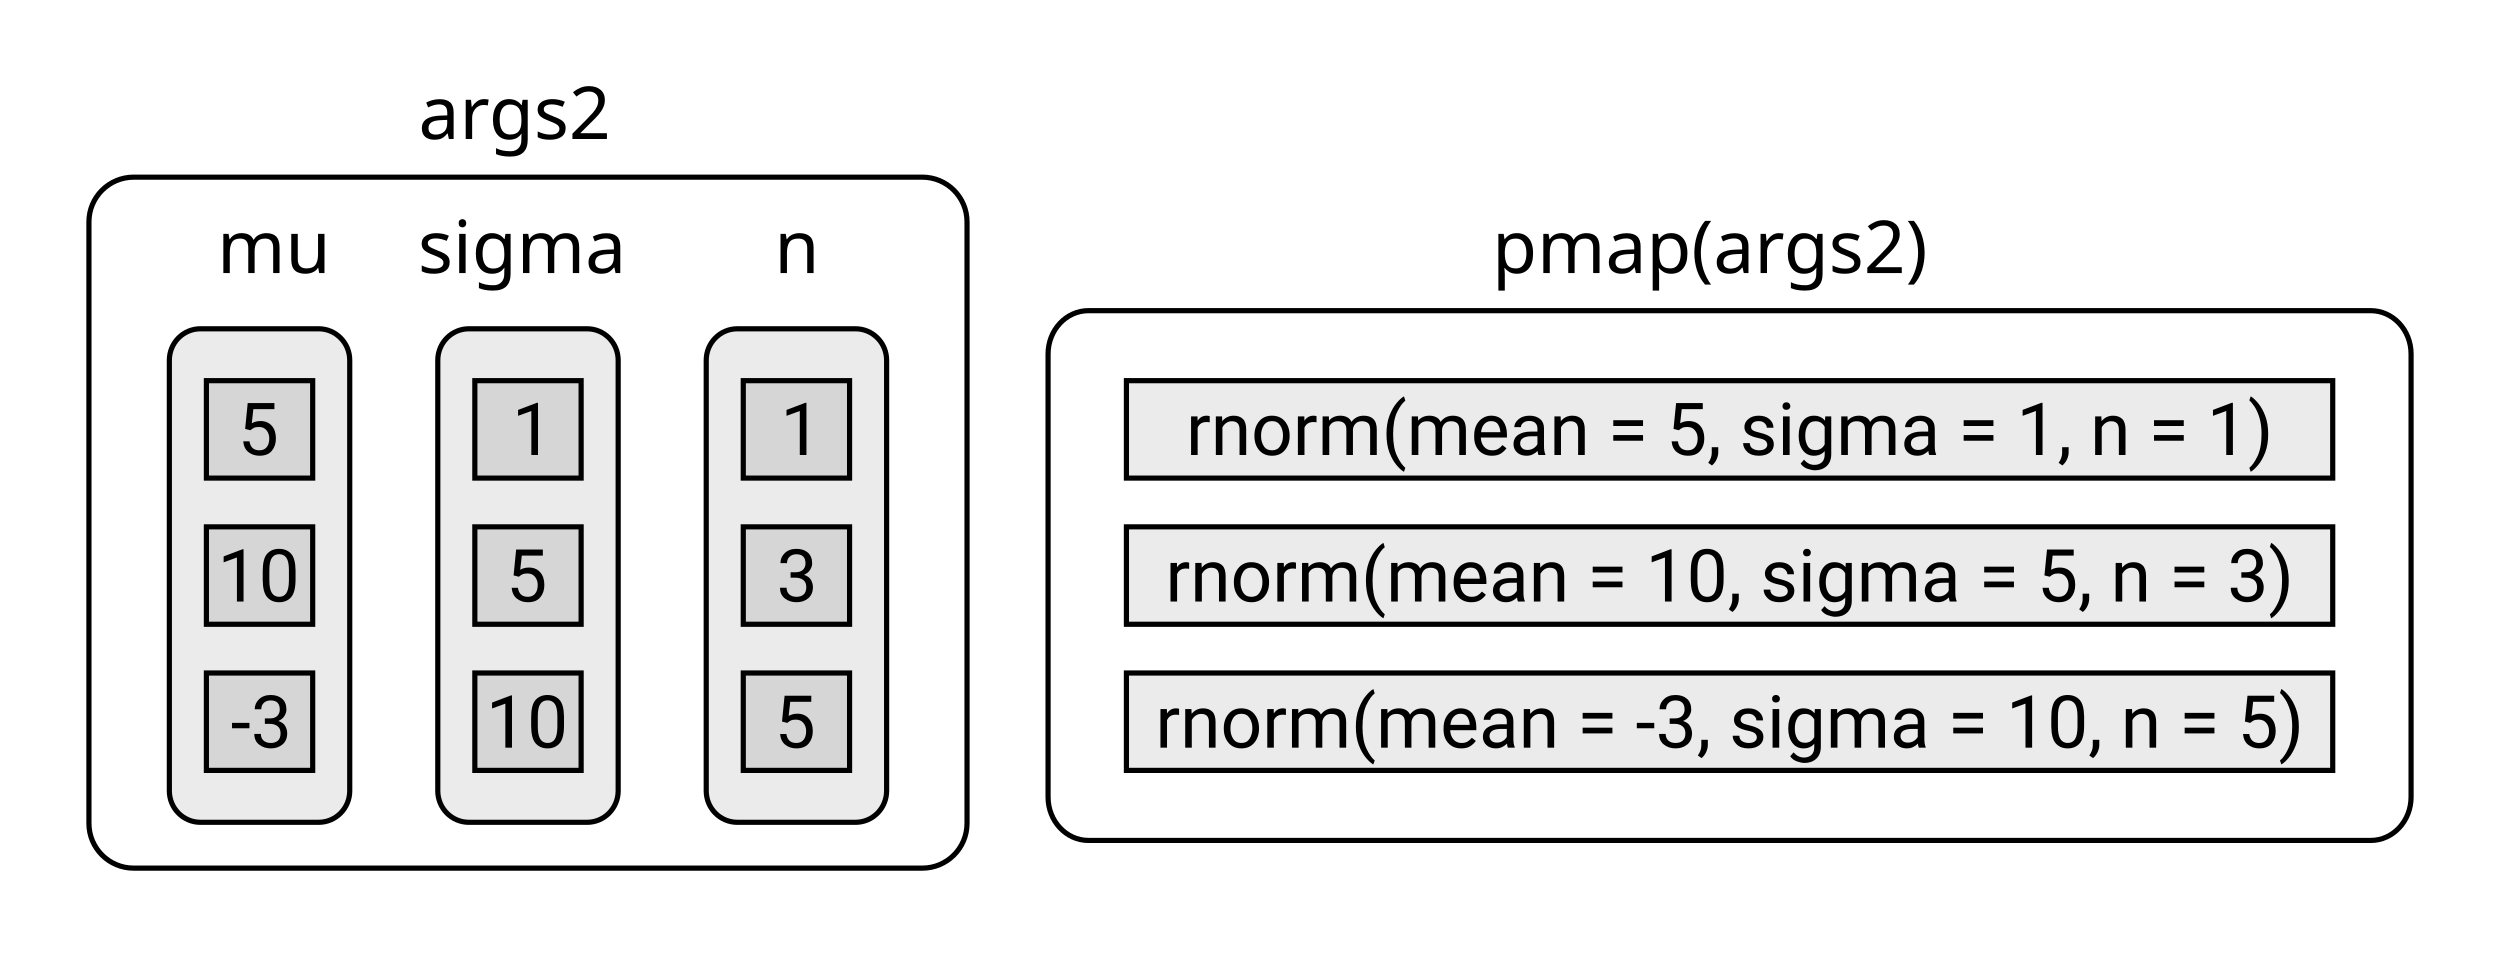
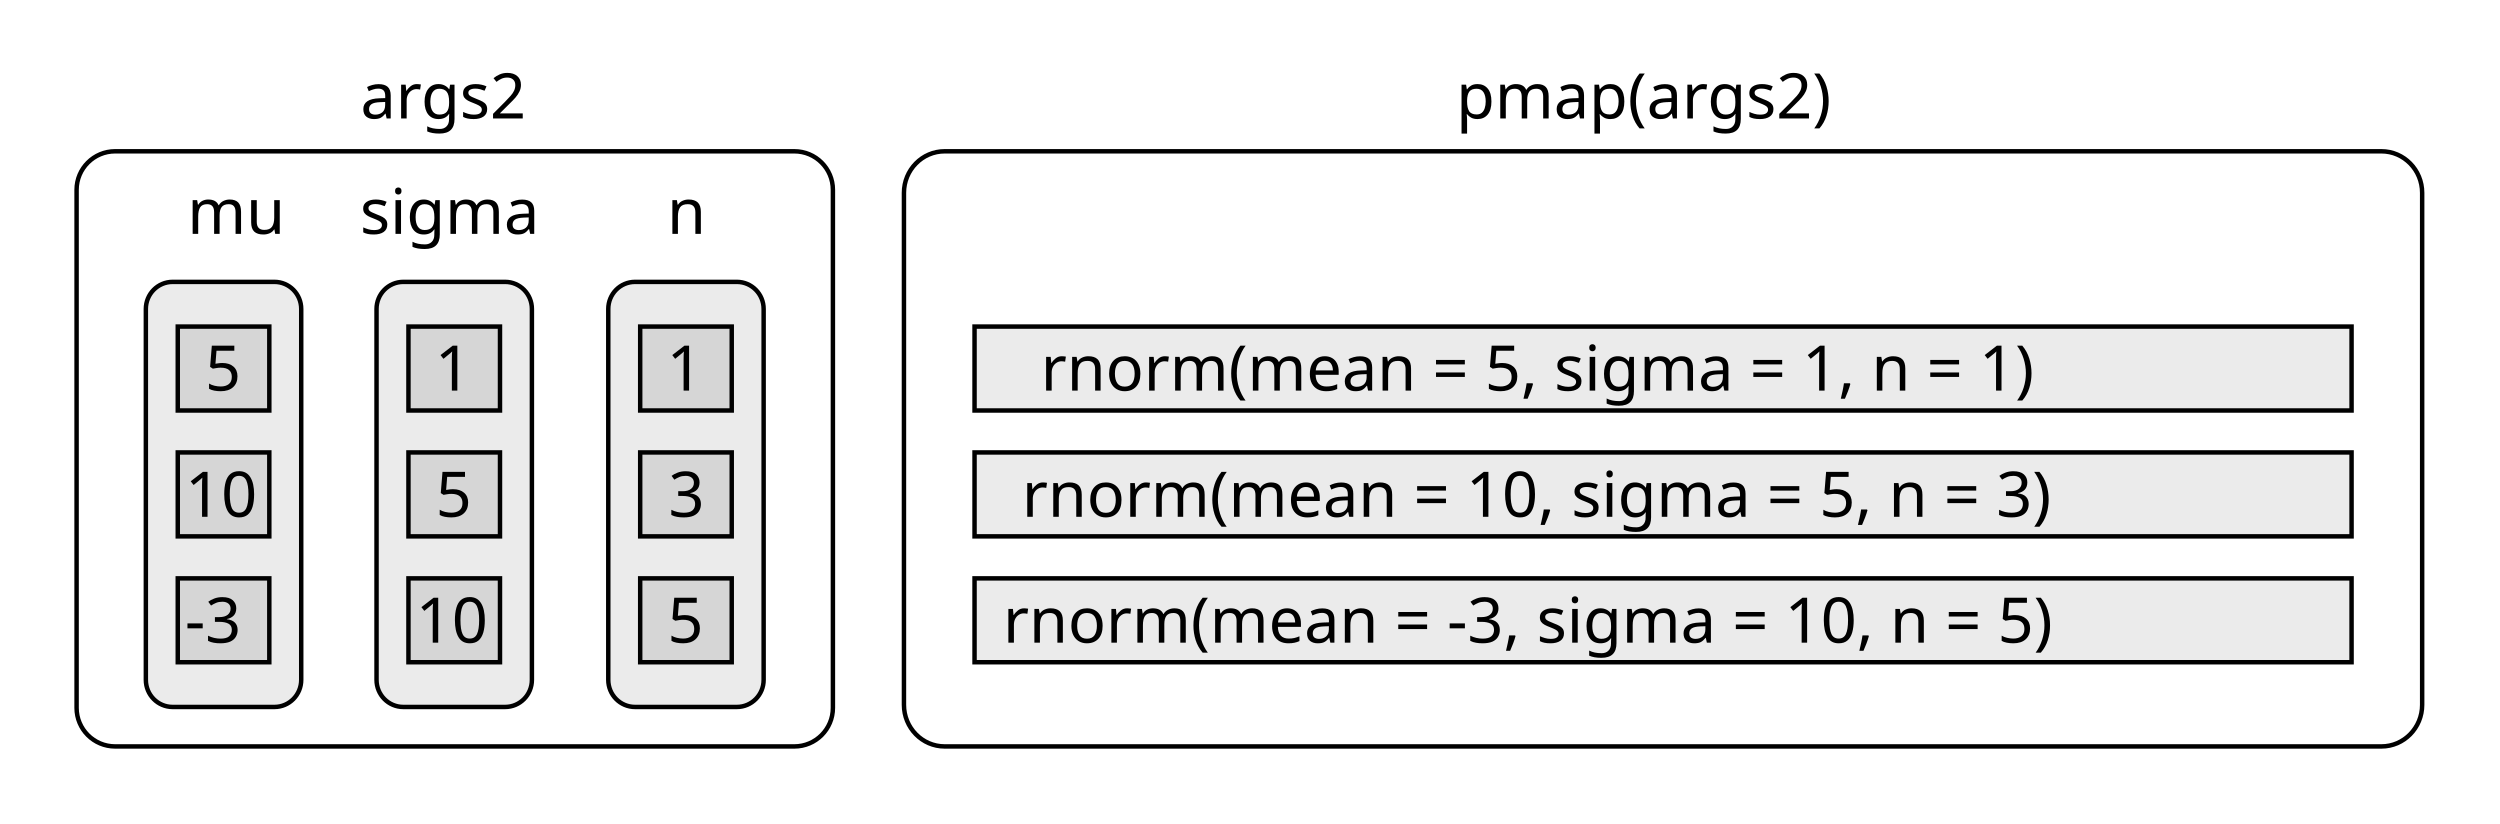
- <svg xmlns="http://www.w3.org/2000/svg" version="1.1" id="svg2" width="144.783mm" height="55.427mm" viewBox="0 0 547.211 209.489">
+ <svg xmlns="http://www.w3.org/2000/svg" version="1.1" id="svg2" width="168.098mm" height="55.34mm" viewBox="0 0 635.331 209.158">
  <defs id="defs6" />
-   <rect style="fill:#ebebeb;fill-opacity:1;stroke:#000000;stroke-width:1.134;stroke-miterlimit:4;stroke-dasharray:none;paint-order:markers fill stroke" id="rect889" width="108.025" height="39.484" x="71.966" y="-76.55" rx="6.883" ry="6.796" transform="rotate(90)" />
-   <text id="text887-0" y="59.768" x="47.527" style="font-style:normal;font-weight:normal;font-size:40px;line-height:1.25;font-family:sans-serif;letter-spacing:0px;word-spacing:0px;fill:#000000;fill-opacity:1;stroke:none;stroke-width:1.134;stroke-miterlimit:4;stroke-dasharray:none;paint-order:markers fill stroke" xml:space="preserve">
-     <tspan style="font-style:normal;font-variant:normal;font-weight:normal;font-stretch:normal;font-size:16px;font-family:'Roboto Mono';-inkscape-font-specification:'Roboto Mono';stroke-width:1.134;stroke-miterlimit:4;stroke-dasharray:none;paint-order:markers fill stroke" y="59.768" x="47.527" id="tspan885-2">mu</tspan>
+   <rect style="fill:#ebebeb;fill-opacity:1;stroke:#000000;stroke-width:1.134;stroke-miterlimit:4;stroke-dasharray:none;paint-order:markers fill stroke" id="rect889" width="108.025" height="39.484" x="71.635" y="-76.55" rx="6.883" ry="6.796" transform="rotate(90)" />
+   <text id="text887-0" y="59.437" x="47.603" style="font-style:normal;font-weight:normal;font-size:40px;line-height:1.25;font-family:Mono-serif;letter-spacing:0px;word-spacing:0px;fill:#000000;fill-opacity:1;stroke:none;stroke-width:1.134;stroke-miterlimit:4;stroke-dasharray:none;paint-order:markers fill stroke" xml:space="preserve">
+     <tspan style="font-style:normal;font-variant:normal;font-weight:normal;font-stretch:normal;font-size:16px;font-family:'Fira Mono';-inkscape-font-specification:'Fira Mono';stroke-width:1.134;stroke-miterlimit:4;stroke-dasharray:none;paint-order:markers fill stroke" y="59.437" x="47.603" id="tspan885-2">mu</tspan>
  </text>
-   <rect ry="0" rx="0" y="-68.441" x="83.324" height="23.266" width="21.327" id="rect859" style="fill:#d6d6d6;fill-opacity:1;stroke:#000000;stroke-width:1.134;stroke-miterlimit:4;stroke-dasharray:none;paint-order:markers fill stroke" transform="rotate(90)" />
-   <text id="text863" y="99.597" x="52.031" style="font-style:normal;font-weight:normal;font-size:40px;line-height:1.25;font-family:sans-serif;letter-spacing:0px;word-spacing:0px;fill:#000000;fill-opacity:1;stroke:none;stroke-width:1.134;stroke-miterlimit:4;stroke-dasharray:none;paint-order:markers fill stroke" xml:space="preserve">
-     <tspan style="font-style:normal;font-variant:normal;font-weight:normal;font-stretch:normal;font-size:16px;font-family:Roboto;-inkscape-font-specification:Roboto;stroke-width:1.134;stroke-miterlimit:4;stroke-dasharray:none;paint-order:markers fill stroke" y="99.597" x="52.031" id="tspan861">5</tspan>
+   <rect ry="0" rx="0" y="-68.441" x="82.993" height="23.266" width="21.327" id="rect859" style="fill:#d6d6d6;fill-opacity:1;stroke:#000000;stroke-width:1.134;stroke-miterlimit:4;stroke-dasharray:none;paint-order:markers fill stroke" transform="rotate(90)" />
+   <text id="text863" y="99.266" x="52.112" style="font-style:normal;font-weight:normal;font-size:40px;line-height:1.25;font-family:Mono-serif;letter-spacing:0px;word-spacing:0px;fill:#000000;fill-opacity:1;stroke:none;stroke-width:1.134;stroke-miterlimit:4;stroke-dasharray:none;paint-order:markers fill stroke" xml:space="preserve">
+     <tspan style="font-style:normal;font-variant:normal;font-weight:normal;font-stretch:normal;font-size:16px;font-family:'Fira Mono';-inkscape-font-specification:'Fira Mono';stroke-width:1.134;stroke-miterlimit:4;stroke-dasharray:none;paint-order:markers fill stroke" y="99.266" x="52.112" id="tspan861">5</tspan>
  </text>
-   <rect ry="0" rx="0" y="-68.441" x="115.315" height="23.266" width="21.327" id="rect871" style="fill:#d6d6d6;fill-opacity:1;stroke:#000000;stroke-width:1.134;stroke-miterlimit:4;stroke-dasharray:none;paint-order:markers fill stroke" transform="rotate(90)" />
-   <text id="text875" y="131.666" x="47.605" style="font-style:normal;font-weight:normal;font-size:40px;line-height:1.25;font-family:sans-serif;letter-spacing:0px;word-spacing:0px;fill:#000000;fill-opacity:1;stroke:none;stroke-width:1.134;stroke-miterlimit:4;stroke-dasharray:none;paint-order:markers fill stroke" xml:space="preserve">
-     <tspan style="font-style:normal;font-variant:normal;font-weight:normal;font-stretch:normal;font-size:16px;font-family:Roboto;-inkscape-font-specification:Roboto;stroke-width:1.134;stroke-miterlimit:4;stroke-dasharray:none;paint-order:markers fill stroke" y="131.666" x="47.605" id="tspan873">10</tspan>
+   <rect ry="0" rx="0" y="-68.441" x="114.984" height="23.266" width="21.327" id="rect871" style="fill:#d6d6d6;fill-opacity:1;stroke:#000000;stroke-width:1.134;stroke-miterlimit:4;stroke-dasharray:none;paint-order:markers fill stroke" transform="rotate(90)" />
+   <text id="text875" y="131.335" x="47.051" style="font-style:normal;font-weight:normal;font-size:40px;line-height:1.25;font-family:Mono-serif;letter-spacing:0px;word-spacing:0px;fill:#000000;fill-opacity:1;stroke:none;stroke-width:1.134;stroke-miterlimit:4;stroke-dasharray:none;paint-order:markers fill stroke" xml:space="preserve">
+     <tspan style="font-style:normal;font-variant:normal;font-weight:normal;font-stretch:normal;font-size:16px;font-family:'Fira Mono';-inkscape-font-specification:'Fira Mono';stroke-width:1.134;stroke-miterlimit:4;stroke-dasharray:none;paint-order:markers fill stroke" y="131.335" x="47.051" id="tspan873">10</tspan>
  </text>
-   <rect style="fill:#d6d6d6;fill-opacity:1;stroke:#000000;stroke-width:1.134;stroke-miterlimit:4;stroke-dasharray:none;paint-order:markers fill stroke" id="rect877" width="21.327" height="23.266" x="147.306" y="-68.441" rx="0" ry="0" transform="rotate(90)" />
-   <text xml:space="preserve" style="font-style:normal;font-weight:normal;font-size:40px;line-height:1.25;font-family:sans-serif;letter-spacing:0px;word-spacing:0px;fill:#000000;fill-opacity:1;stroke:none;stroke-width:1.134;stroke-miterlimit:4;stroke-dasharray:none;paint-order:markers fill stroke" x="50.488" y="163.657" id="text881">
-     <tspan id="tspan879" x="50.488" y="163.657" style="font-style:normal;font-variant:normal;font-weight:normal;font-stretch:normal;font-size:16px;font-family:Roboto;-inkscape-font-specification:Roboto;stroke-width:1.134;stroke-miterlimit:4;stroke-dasharray:none;paint-order:markers fill stroke">-3</tspan>
+   <rect style="fill:#d6d6d6;fill-opacity:1;stroke:#000000;stroke-width:1.134;stroke-miterlimit:4;stroke-dasharray:none;paint-order:markers fill stroke" id="rect877" width="21.327" height="23.266" x="146.975" y="-68.441" rx="0" ry="0" transform="rotate(90)" />
+   <text xml:space="preserve" style="font-style:normal;font-weight:normal;font-size:40px;line-height:1.25;font-family:Mono-serif;letter-spacing:0px;word-spacing:0px;fill:#000000;fill-opacity:1;stroke:none;stroke-width:1.134;stroke-miterlimit:4;stroke-dasharray:none;paint-order:markers fill stroke" x="46.995" y="163.326" id="text881">
+     <tspan id="tspan879" x="46.995" y="163.326" style="font-style:normal;font-variant:normal;font-weight:normal;font-stretch:normal;font-size:16px;font-family:'Fira Mono';-inkscape-font-specification:'Fira Mono';stroke-width:1.134;stroke-miterlimit:4;stroke-dasharray:none;paint-order:markers fill stroke">-3</tspan>
  </text>
-   <rect transform="rotate(90)" ry="6.796" rx="6.883" y="-135.308" x="71.966" height="39.484" width="108.025" id="rect2437" style="fill:#ebebeb;fill-opacity:1;stroke:#000000;stroke-width:1.134;stroke-miterlimit:4;stroke-dasharray:none;paint-order:markers fill stroke" />
-   <text xml:space="preserve" style="font-style:normal;font-weight:normal;font-size:40px;line-height:1.25;font-family:sans-serif;letter-spacing:0px;word-spacing:0px;fill:#000000;fill-opacity:1;stroke:none;stroke-width:1.134;stroke-miterlimit:4;stroke-dasharray:none;paint-order:markers fill stroke" x="91.484" y="59.768" id="text2409">
-     <tspan id="tspan2407" x="91.484" y="59.768" style="font-style:normal;font-variant:normal;font-weight:normal;font-stretch:normal;font-size:16px;font-family:'Roboto Mono';-inkscape-font-specification:'Roboto Mono';stroke-width:1.134;stroke-miterlimit:4;stroke-dasharray:none;paint-order:markers fill stroke">sigma</tspan>
+   <rect transform="rotate(90)" ry="6.796" rx="6.883" y="-135.173" x="71.635" height="39.484" width="108.025" id="rect2437" style="fill:#ebebeb;fill-opacity:1;stroke:#000000;stroke-width:1.134;stroke-miterlimit:4;stroke-dasharray:none;paint-order:markers fill stroke" />
+   <text xml:space="preserve" style="font-style:normal;font-weight:normal;font-size:40px;line-height:1.25;font-family:Mono-serif;letter-spacing:0px;word-spacing:0px;fill:#000000;fill-opacity:1;stroke:none;stroke-width:1.134;stroke-miterlimit:4;stroke-dasharray:none;paint-order:markers fill stroke" x="91.484" y="59.437" id="text2409">
+     <tspan id="tspan2407" x="91.484" y="59.437" style="font-style:normal;font-variant:normal;font-weight:normal;font-stretch:normal;font-size:16px;font-family:'Fira Mono';-inkscape-font-specification:'Fira Mono';stroke-width:1.134;stroke-miterlimit:4;stroke-dasharray:none;paint-order:markers fill stroke">sigma</tspan>
  </text>
-   <rect transform="rotate(90)" style="fill:#d6d6d6;fill-opacity:1;stroke:#000000;stroke-width:1.134;stroke-miterlimit:4;stroke-dasharray:none;paint-order:markers fill stroke" id="rect2411" width="21.327" height="23.266" x="83.324" y="-127.199" rx="0" ry="0" />
-   <text xml:space="preserve" style="font-style:normal;font-weight:normal;font-size:40px;line-height:1.25;font-family:sans-serif;letter-spacing:0px;word-spacing:0px;fill:#000000;fill-opacity:1;stroke:none;stroke-width:1.134;stroke-miterlimit:4;stroke-dasharray:none;paint-order:markers fill stroke" x="112.054" y="99.597" id="text2415">
-     <tspan id="tspan2413" x="112.054" y="99.597" style="font-style:normal;font-variant:normal;font-weight:normal;font-stretch:normal;font-size:16px;font-family:Roboto;-inkscape-font-specification:Roboto;stroke-width:1.134;stroke-miterlimit:4;stroke-dasharray:none;paint-order:markers fill stroke">1</tspan>
+   <rect transform="rotate(90)" style="fill:#d6d6d6;fill-opacity:1;stroke:#000000;stroke-width:1.134;stroke-miterlimit:4;stroke-dasharray:none;paint-order:markers fill stroke" id="rect2411" width="21.327" height="23.266" x="82.993" y="-127.065" rx="0" ry="0" />
+   <text xml:space="preserve" style="font-style:normal;font-weight:normal;font-size:40px;line-height:1.25;font-family:Mono-serif;letter-spacing:0px;word-spacing:0px;fill:#000000;fill-opacity:1;stroke:none;stroke-width:1.134;stroke-miterlimit:4;stroke-dasharray:none;paint-order:markers fill stroke" x="110.535" y="99.266" id="text2415">
+     <tspan id="tspan2413" x="110.535" y="99.266" style="font-style:normal;font-variant:normal;font-weight:normal;font-stretch:normal;font-size:16px;font-family:'Fira Mono';-inkscape-font-specification:'Fira Mono';stroke-width:1.134;stroke-miterlimit:4;stroke-dasharray:none;paint-order:markers fill stroke">1</tspan>
  </text>
-   <rect transform="rotate(90)" style="fill:#d6d6d6;fill-opacity:1;stroke:#000000;stroke-width:1.134;stroke-miterlimit:4;stroke-dasharray:none;paint-order:markers fill stroke" id="rect2421" width="21.327" height="23.266" x="115.315" y="-127.199" rx="0" ry="0" />
-   <text xml:space="preserve" style="font-style:normal;font-weight:normal;font-size:40px;line-height:1.25;font-family:sans-serif;letter-spacing:0px;word-spacing:0px;fill:#000000;fill-opacity:1;stroke:none;stroke-width:1.134;stroke-miterlimit:4;stroke-dasharray:none;paint-order:markers fill stroke" x="110.789" y="131.666" id="text2425">
-     <tspan id="tspan2423" x="110.789" y="131.666" style="font-style:normal;font-variant:normal;font-weight:normal;font-stretch:normal;font-size:16px;font-family:Roboto;-inkscape-font-specification:Roboto;stroke-width:1.134;stroke-miterlimit:4;stroke-dasharray:none;paint-order:markers fill stroke">5</tspan>
+   <rect transform="rotate(90)" style="fill:#d6d6d6;fill-opacity:1;stroke:#000000;stroke-width:1.134;stroke-miterlimit:4;stroke-dasharray:none;paint-order:markers fill stroke" id="rect2421" width="21.327" height="23.266" x="114.984" y="-127.065" rx="0" ry="0" />
+   <text xml:space="preserve" style="font-style:normal;font-weight:normal;font-size:40px;line-height:1.25;font-family:Mono-serif;letter-spacing:0px;word-spacing:0px;fill:#000000;fill-opacity:1;stroke:none;stroke-width:1.134;stroke-miterlimit:4;stroke-dasharray:none;paint-order:markers fill stroke" x="110.735" y="131.335" id="text2425">
+     <tspan id="tspan2423" x="110.735" y="131.335" style="font-style:normal;font-variant:normal;font-weight:normal;font-stretch:normal;font-size:16px;font-family:'Fira Mono';-inkscape-font-specification:'Fira Mono';stroke-width:1.134;stroke-miterlimit:4;stroke-dasharray:none;paint-order:markers fill stroke">5</tspan>
  </text>
-   <rect transform="rotate(90)" ry="0" rx="0" y="-127.199" x="147.306" height="23.266" width="21.327" id="rect2429" style="fill:#d6d6d6;fill-opacity:1;stroke:#000000;stroke-width:1.134;stroke-miterlimit:4;stroke-dasharray:none;paint-order:markers fill stroke" />
-   <text id="text2433" y="163.657" x="106.363" style="font-style:normal;font-weight:normal;font-size:40px;line-height:1.25;font-family:sans-serif;letter-spacing:0px;word-spacing:0px;fill:#000000;fill-opacity:1;stroke:none;stroke-width:1.134;stroke-miterlimit:4;stroke-dasharray:none;paint-order:markers fill stroke" xml:space="preserve">
-     <tspan style="font-style:normal;font-variant:normal;font-weight:normal;font-stretch:normal;font-size:16px;font-family:Roboto;-inkscape-font-specification:Roboto;stroke-width:1.134;stroke-miterlimit:4;stroke-dasharray:none;paint-order:markers fill stroke" y="163.657" x="106.363" id="tspan2431">10</tspan>
+   <rect transform="rotate(90)" ry="0" rx="0" y="-127.065" x="146.975" height="23.266" width="21.327" id="rect2429" style="fill:#d6d6d6;fill-opacity:1;stroke:#000000;stroke-width:1.134;stroke-miterlimit:4;stroke-dasharray:none;paint-order:markers fill stroke" />
+   <text id="text2433" y="163.326" x="105.674" style="font-style:normal;font-weight:normal;font-size:40px;line-height:1.25;font-family:Mono-serif;letter-spacing:0px;word-spacing:0px;fill:#000000;fill-opacity:1;stroke:none;stroke-width:1.134;stroke-miterlimit:4;stroke-dasharray:none;paint-order:markers fill stroke" xml:space="preserve">
+     <tspan style="font-style:normal;font-variant:normal;font-weight:normal;font-stretch:normal;font-size:16px;font-family:'Fira Mono';-inkscape-font-specification:'Fira Mono';stroke-width:1.134;stroke-miterlimit:4;stroke-dasharray:none;paint-order:markers fill stroke" y="163.326" x="105.674" id="tspan2431">10</tspan>
  </text>
-   <rect style="fill:#ebebeb;fill-opacity:1;stroke:#000000;stroke-width:1.134;stroke-miterlimit:4;stroke-dasharray:none;paint-order:markers fill stroke" id="rect311" width="108.025" height="39.484" x="71.966" y="-194.066" rx="6.883" ry="6.796" transform="rotate(90)" />
-   <text id="text315" y="59.768" x="169.484" style="font-style:normal;font-weight:normal;font-size:40px;line-height:1.25;font-family:sans-serif;letter-spacing:0px;word-spacing:0px;fill:#000000;fill-opacity:1;stroke:none;stroke-width:1.134;stroke-miterlimit:4;stroke-dasharray:none;paint-order:markers fill stroke" xml:space="preserve">
-     <tspan style="font-style:normal;font-variant:normal;font-weight:normal;font-stretch:normal;font-size:16px;font-family:'Roboto Mono';-inkscape-font-specification:'Roboto Mono';stroke-width:1.134;stroke-miterlimit:4;stroke-dasharray:none;paint-order:markers fill stroke" y="59.768" x="169.484" id="tspan313">n</tspan>
+   <rect style="fill:#ebebeb;fill-opacity:1;stroke:#000000;stroke-width:1.134;stroke-miterlimit:4;stroke-dasharray:none;paint-order:markers fill stroke" id="rect311" width="108.025" height="39.484" x="71.635" y="-194.066" rx="6.883" ry="6.796" transform="rotate(90)" />
+   <text id="text315" y="59.437" x="169.516" style="font-style:normal;font-weight:normal;font-size:40px;line-height:1.25;font-family:Mono-serif;letter-spacing:0px;word-spacing:0px;fill:#000000;fill-opacity:1;stroke:none;stroke-width:1.134;stroke-miterlimit:4;stroke-dasharray:none;paint-order:markers fill stroke" xml:space="preserve">
+     <tspan style="font-style:normal;font-variant:normal;font-weight:normal;font-stretch:normal;font-size:16px;font-family:'Fira Mono';-inkscape-font-specification:'Fira Mono';stroke-width:1.134;stroke-miterlimit:4;stroke-dasharray:none;paint-order:markers fill stroke" y="59.437" x="169.516" id="tspan313">n</tspan>
  </text>
-   <rect ry="0" rx="0" y="-185.957" x="83.324" height="23.266" width="21.327" id="rect317" style="fill:#d6d6d6;fill-opacity:1;stroke:#000000;stroke-width:1.134;stroke-miterlimit:4;stroke-dasharray:none;paint-order:markers fill stroke" transform="rotate(90)" />
-   <text id="text321" y="99.597" x="170.812" style="font-style:normal;font-weight:normal;font-size:40px;line-height:1.25;font-family:sans-serif;letter-spacing:0px;word-spacing:0px;fill:#000000;fill-opacity:1;stroke:none;stroke-width:1.134;stroke-miterlimit:4;stroke-dasharray:none;paint-order:markers fill stroke" xml:space="preserve">
-     <tspan style="font-style:normal;font-variant:normal;font-weight:normal;font-stretch:normal;font-size:16px;font-family:Roboto;-inkscape-font-specification:Roboto;stroke-width:1.134;stroke-miterlimit:4;stroke-dasharray:none;paint-order:markers fill stroke" y="99.597" x="170.812" id="tspan319">1</tspan>
+   <rect ry="0" rx="0" y="-185.957" x="82.993" height="23.266" width="21.327" id="rect317" style="fill:#d6d6d6;fill-opacity:1;stroke:#000000;stroke-width:1.134;stroke-miterlimit:4;stroke-dasharray:none;paint-order:markers fill stroke" transform="rotate(90)" />
+   <text id="text321" y="99.266" x="169.428" style="font-style:normal;font-weight:normal;font-size:40px;line-height:1.25;font-family:Mono-serif;letter-spacing:0px;word-spacing:0px;fill:#000000;fill-opacity:1;stroke:none;stroke-width:1.134;stroke-miterlimit:4;stroke-dasharray:none;paint-order:markers fill stroke" xml:space="preserve">
+     <tspan style="font-style:normal;font-variant:normal;font-weight:normal;font-stretch:normal;font-size:16px;font-family:'Fira Mono';-inkscape-font-specification:'Fira Mono';stroke-width:1.134;stroke-miterlimit:4;stroke-dasharray:none;paint-order:markers fill stroke" y="99.266" x="169.428" id="tspan319">1</tspan>
  </text>
-   <rect ry="0" rx="0" y="-185.957" x="115.315" height="23.266" width="21.327" id="rect323" style="fill:#d6d6d6;fill-opacity:1;stroke:#000000;stroke-width:1.134;stroke-miterlimit:4;stroke-dasharray:none;paint-order:markers fill stroke" transform="rotate(90)" />
-   <text id="text327" y="131.666" x="169.984" style="font-style:normal;font-weight:normal;font-size:40px;line-height:1.25;font-family:sans-serif;letter-spacing:0px;word-spacing:0px;fill:#000000;fill-opacity:1;stroke:none;stroke-width:1.134;stroke-miterlimit:4;stroke-dasharray:none;paint-order:markers fill stroke" xml:space="preserve">
-     <tspan style="font-style:normal;font-variant:normal;font-weight:normal;font-stretch:normal;font-size:16px;font-family:Roboto;-inkscape-font-specification:Roboto;stroke-width:1.134;stroke-miterlimit:4;stroke-dasharray:none;paint-order:markers fill stroke" y="131.666" x="169.984" id="tspan325">3</tspan>
+   <rect ry="0" rx="0" y="-185.957" x="114.984" height="23.266" width="21.327" id="rect323" style="fill:#d6d6d6;fill-opacity:1;stroke:#000000;stroke-width:1.134;stroke-miterlimit:4;stroke-dasharray:none;paint-order:markers fill stroke" transform="rotate(90)" />
+   <text id="text327" y="131.335" x="169.892" style="font-style:normal;font-weight:normal;font-size:40px;line-height:1.25;font-family:Mono-serif;letter-spacing:0px;word-spacing:0px;fill:#000000;fill-opacity:1;stroke:none;stroke-width:1.134;stroke-miterlimit:4;stroke-dasharray:none;paint-order:markers fill stroke" xml:space="preserve">
+     <tspan style="font-style:normal;font-variant:normal;font-weight:normal;font-stretch:normal;font-size:16px;font-family:'Fira Mono';-inkscape-font-specification:'Fira Mono';stroke-width:1.134;stroke-miterlimit:4;stroke-dasharray:none;paint-order:markers fill stroke" y="131.335" x="169.892" id="tspan325">3</tspan>
  </text>
-   <rect style="fill:#d6d6d6;fill-opacity:1;stroke:#000000;stroke-width:1.134;stroke-miterlimit:4;stroke-dasharray:none;paint-order:markers fill stroke" id="rect329" width="21.327" height="23.266" x="147.306" y="-185.957" rx="0" ry="0" transform="rotate(90)" />
-   <text xml:space="preserve" style="font-style:normal;font-weight:normal;font-size:40px;line-height:1.25;font-family:sans-serif;letter-spacing:0px;word-spacing:0px;fill:#000000;fill-opacity:1;stroke:none;stroke-width:1.134;stroke-miterlimit:4;stroke-dasharray:none;paint-order:markers fill stroke" x="169.546" y="163.657" id="text333">
-     <tspan id="tspan331" x="169.546" y="163.657" style="font-style:normal;font-variant:normal;font-weight:normal;font-stretch:normal;font-size:16px;font-family:Roboto;-inkscape-font-specification:Roboto;stroke-width:1.134;stroke-miterlimit:4;stroke-dasharray:none;paint-order:markers fill stroke">5</tspan>
+   <rect style="fill:#d6d6d6;fill-opacity:1;stroke:#000000;stroke-width:1.134;stroke-miterlimit:4;stroke-dasharray:none;paint-order:markers fill stroke" id="rect329" width="21.327" height="23.266" x="146.975" y="-185.957" rx="0" ry="0" transform="rotate(90)" />
+   <text xml:space="preserve" style="font-style:normal;font-weight:normal;font-size:40px;line-height:1.25;font-family:Mono-serif;letter-spacing:0px;word-spacing:0px;fill:#000000;fill-opacity:1;stroke:none;stroke-width:1.134;stroke-miterlimit:4;stroke-dasharray:none;paint-order:markers fill stroke" x="169.628" y="163.326" id="text333">
+     <tspan id="tspan331" x="169.628" y="163.326" style="font-style:normal;font-variant:normal;font-weight:normal;font-stretch:normal;font-size:16px;font-family:'Fira Mono';-inkscape-font-specification:'Fira Mono';stroke-width:1.134;stroke-miterlimit:4;stroke-dasharray:none;paint-order:markers fill stroke">5</tspan>
  </text>
-   <rect transform="rotate(90)" ry="9.793" rx="9.793" y="-211.667" x="38.778" height="192.203" width="151.246" id="rect456" style="fill:none;fill-opacity:1;stroke:#000000;stroke-width:1.134;stroke-miterlimit:4;stroke-dasharray:none;paint-order:markers fill stroke" />
-   <text id="text2470" y="59.768" x="326.615" style="font-style:normal;font-weight:normal;font-size:40px;line-height:1.25;font-family:sans-serif;letter-spacing:0px;word-spacing:0px;fill:#000000;fill-opacity:1;stroke:none;stroke-width:1.134;stroke-miterlimit:4;stroke-dasharray:none;paint-order:markers fill stroke" xml:space="preserve">
-     <tspan style="font-style:normal;font-variant:normal;font-weight:normal;font-stretch:normal;font-size:16px;font-family:'Roboto Mono';-inkscape-font-specification:'Roboto Mono';stroke-width:1.134;stroke-miterlimit:4;stroke-dasharray:none;paint-order:markers fill stroke" y="59.768" x="326.615" id="tspan2468">pmap(args2)</tspan>
+   <rect transform="rotate(90)" ry="9.793" rx="9.793" y="-211.667" x="38.447" height="192.203" width="151.246" id="rect456" style="fill:none;fill-opacity:1;stroke:#000000;stroke-width:1.134;stroke-miterlimit:4;stroke-dasharray:none;paint-order:markers fill stroke" />
+   <text id="text2470" y="30.098" x="370.067" style="font-style:normal;font-weight:normal;font-size:40px;line-height:1.25;font-family:Mono-serif;letter-spacing:0px;word-spacing:0px;fill:#000000;fill-opacity:1;stroke:none;stroke-width:1.134;stroke-miterlimit:4;stroke-dasharray:none;paint-order:markers fill stroke" xml:space="preserve">
+     <tspan style="font-style:normal;font-variant:normal;font-weight:normal;font-stretch:normal;font-size:16px;font-family:'Fira Mono';-inkscape-font-specification:'Fira Mono';stroke-width:1.134;stroke-miterlimit:4;stroke-dasharray:none;paint-order:markers fill stroke" y="30.098" x="370.067" id="tspan2468">pmap(args2)</tspan>
  </text>
-   <rect ry="0" rx="0" y="-510.598" x="83.324" height="264.044" width="21.327" id="rect2472" style="fill:#ebebeb;fill-opacity:1;stroke:#000000;stroke-width:1.134;stroke-miterlimit:4;stroke-dasharray:none;paint-order:markers fill stroke" transform="rotate(90)" />
-   <text id="text2476" y="99.597" x="259.596" style="font-style:normal;font-weight:normal;font-size:40px;line-height:1.25;font-family:sans-serif;letter-spacing:0px;word-spacing:0px;fill:#000000;fill-opacity:1;stroke:none;stroke-width:1.134;stroke-miterlimit:4;stroke-dasharray:none;paint-order:markers fill stroke" xml:space="preserve">
-     <tspan style="font-style:normal;font-variant:normal;font-weight:normal;font-stretch:normal;font-size:16px;font-family:Roboto;-inkscape-font-specification:Roboto;stroke-width:1.134;stroke-miterlimit:4;stroke-dasharray:none;paint-order:markers fill stroke" y="99.597" x="259.596" id="tspan2474">rnorm(mean = 5, sigma = 1, n = 1)</tspan>
+   <rect ry="0" rx="0" y="-597.611" x="82.993" height="349.949" width="21.327" id="rect2472" style="fill:#ebebeb;fill-opacity:1;stroke:#000000;stroke-width:1.134;stroke-miterlimit:4;stroke-dasharray:none;paint-order:markers fill stroke" transform="rotate(90)" />
+   <text id="text2476" y="99.266" x="264.496" style="font-style:normal;font-weight:normal;font-size:40px;line-height:1.25;font-family:Mono-serif;letter-spacing:0px;word-spacing:0px;fill:#000000;fill-opacity:1;stroke:none;stroke-width:1.134;stroke-miterlimit:4;stroke-dasharray:none;paint-order:markers fill stroke" xml:space="preserve">
+     <tspan style="font-style:normal;font-variant:normal;font-weight:normal;font-stretch:normal;font-size:16px;font-family:'Fira Mono';-inkscape-font-specification:'Fira Mono';stroke-width:1.134;stroke-miterlimit:4;stroke-dasharray:none;paint-order:markers fill stroke" y="99.266" x="264.496" id="tspan2474">rnorm(mean = 5, sigma = 1, n = 1)</tspan>
  </text>
-   <rect ry="0" rx="0" y="-510.598" x="115.315" height="264.044" width="21.327" id="rect2478" style="fill:#ebebeb;fill-opacity:1;stroke:#000000;stroke-width:1.134;stroke-miterlimit:4;stroke-dasharray:none;paint-order:markers fill stroke" transform="rotate(90)" />
-   <text id="text2482" y="131.666" x="255.096" style="font-style:normal;font-weight:normal;font-size:40px;line-height:1.25;font-family:sans-serif;letter-spacing:0px;word-spacing:0px;fill:#000000;fill-opacity:1;stroke:none;stroke-width:1.134;stroke-miterlimit:4;stroke-dasharray:none;paint-order:markers fill stroke" xml:space="preserve">
-     <tspan style="font-style:normal;font-variant:normal;font-weight:normal;font-stretch:normal;font-size:16px;font-family:Roboto;-inkscape-font-specification:Roboto;stroke-width:1.134;stroke-miterlimit:4;stroke-dasharray:none;paint-order:markers fill stroke" y="131.666" x="255.096" id="tspan2480">rnorm(mean = 10, sigma = 5, n = 3)</tspan>
+   <rect ry="0" rx="0" y="-597.611" x="114.984" height="349.949" width="21.327" id="rect2478" style="fill:#ebebeb;fill-opacity:1;stroke:#000000;stroke-width:1.134;stroke-miterlimit:4;stroke-dasharray:none;paint-order:markers fill stroke" transform="rotate(90)" />
+   <text id="text2482" y="131.335" x="259.699" style="font-style:normal;font-weight:normal;font-size:40px;line-height:1.25;font-family:Mono-serif;letter-spacing:0px;word-spacing:0px;fill:#000000;fill-opacity:1;stroke:none;stroke-width:1.134;stroke-miterlimit:4;stroke-dasharray:none;paint-order:markers fill stroke" xml:space="preserve">
+     <tspan style="font-style:normal;font-variant:normal;font-weight:normal;font-stretch:normal;font-size:16px;font-family:'Fira Mono';-inkscape-font-specification:'Fira Mono';stroke-width:1.134;stroke-miterlimit:4;stroke-dasharray:none;paint-order:markers fill stroke" y="131.335" x="259.699" id="tspan2480">rnorm(mean = 10, sigma = 5, n = 3)</tspan>
  </text>
-   <rect style="fill:#ebebeb;fill-opacity:1;stroke:#000000;stroke-width:1.134;stroke-miterlimit:4;stroke-dasharray:none;paint-order:markers fill stroke" id="rect2484" width="21.327" height="264.044" x="147.306" y="-510.598" rx="0" ry="0" transform="rotate(90)" />
-   <text xml:space="preserve" style="font-style:normal;font-weight:normal;font-size:40px;line-height:1.25;font-family:sans-serif;letter-spacing:0px;word-spacing:0px;fill:#000000;fill-opacity:1;stroke:none;stroke-width:1.134;stroke-miterlimit:4;stroke-dasharray:none;paint-order:markers fill stroke" x="252.893" y="163.657" id="text2488">
-     <tspan id="tspan2486" x="252.893" y="163.657" style="font-style:normal;font-variant:normal;font-weight:normal;font-stretch:normal;font-size:16px;font-family:Roboto;-inkscape-font-specification:Roboto;stroke-width:1.134;stroke-miterlimit:4;stroke-dasharray:none;paint-order:markers fill stroke">rnorm(mean = -3, sigma = 10, n = 5)</tspan>
+   <rect style="fill:#ebebeb;fill-opacity:1;stroke:#000000;stroke-width:1.134;stroke-miterlimit:4;stroke-dasharray:none;paint-order:markers fill stroke" id="rect2484" width="21.327" height="349.949" x="146.975" y="-597.611" rx="0" ry="0" transform="rotate(90)" />
+   <text xml:space="preserve" style="font-style:normal;font-weight:normal;font-size:40px;line-height:1.25;font-family:Mono-serif;letter-spacing:0px;word-spacing:0px;fill:#000000;fill-opacity:1;stroke:none;stroke-width:1.134;stroke-miterlimit:4;stroke-dasharray:none;paint-order:markers fill stroke" x="254.902" y="163.326" id="text2488">
+     <tspan id="tspan2486" x="254.902" y="163.326" style="font-style:normal;font-variant:normal;font-weight:normal;font-stretch:normal;font-size:16px;font-family:'Fira Mono';-inkscape-font-specification:'Fira Mono';stroke-width:1.134;stroke-miterlimit:4;stroke-dasharray:none;paint-order:markers fill stroke">rnorm(mean = -3, sigma = 10, n = 5)</tspan>
  </text>
-   <rect style="fill:none;fill-opacity:1;stroke:#000000;stroke-width:1.134;stroke-miterlimit:4;stroke-dasharray:none;paint-order:markers fill stroke" id="rect2490" width="115.964" height="298.341" x="67.997" y="-527.747" rx="9.491" ry="8.841" transform="rotate(90)" />
-   <text xml:space="preserve" style="font-style:normal;font-weight:normal;font-size:40px;line-height:1.25;font-family:sans-serif;letter-spacing:0px;word-spacing:0px;fill:#000000;fill-opacity:1;stroke:none;stroke-width:1.134;stroke-miterlimit:4;stroke-dasharray:none;paint-order:markers fill stroke" x="91.601" y="30.429" id="text1545">
-     <tspan id="tspan1543" x="91.601" y="30.429" style="font-style:normal;font-variant:normal;font-weight:normal;font-stretch:normal;font-size:16px;font-family:'Roboto Mono';-inkscape-font-specification:'Roboto Mono';stroke-width:1.134;stroke-miterlimit:4;stroke-dasharray:none;paint-order:markers fill stroke">args2</tspan>
+   <text xml:space="preserve" style="font-style:normal;font-weight:normal;font-size:40px;line-height:1.25;font-family:Mono-serif;letter-spacing:0px;word-spacing:0px;fill:#000000;fill-opacity:1;stroke:none;stroke-width:1.134;stroke-miterlimit:4;stroke-dasharray:none;paint-order:markers fill stroke" x="91.601" y="30.098" id="text1545">
+     <tspan id="tspan1543" x="91.601" y="30.098" style="font-style:normal;font-variant:normal;font-weight:normal;font-stretch:normal;font-size:16px;font-family:'Fira Mono';-inkscape-font-specification:'Fira Mono';stroke-width:1.134;stroke-miterlimit:4;stroke-dasharray:none;paint-order:markers fill stroke">args2</tspan>
  </text>
+   <rect style="fill:none;fill-opacity:1;stroke:#000000;stroke-width:1.134;stroke-miterlimit:4;stroke-dasharray:none;paint-order:markers fill stroke" id="rect878" width="151.246" height="385.826" x="38.447" y="-615.549" rx="10.568" ry="10.351" transform="rotate(90)" />
</svg>
